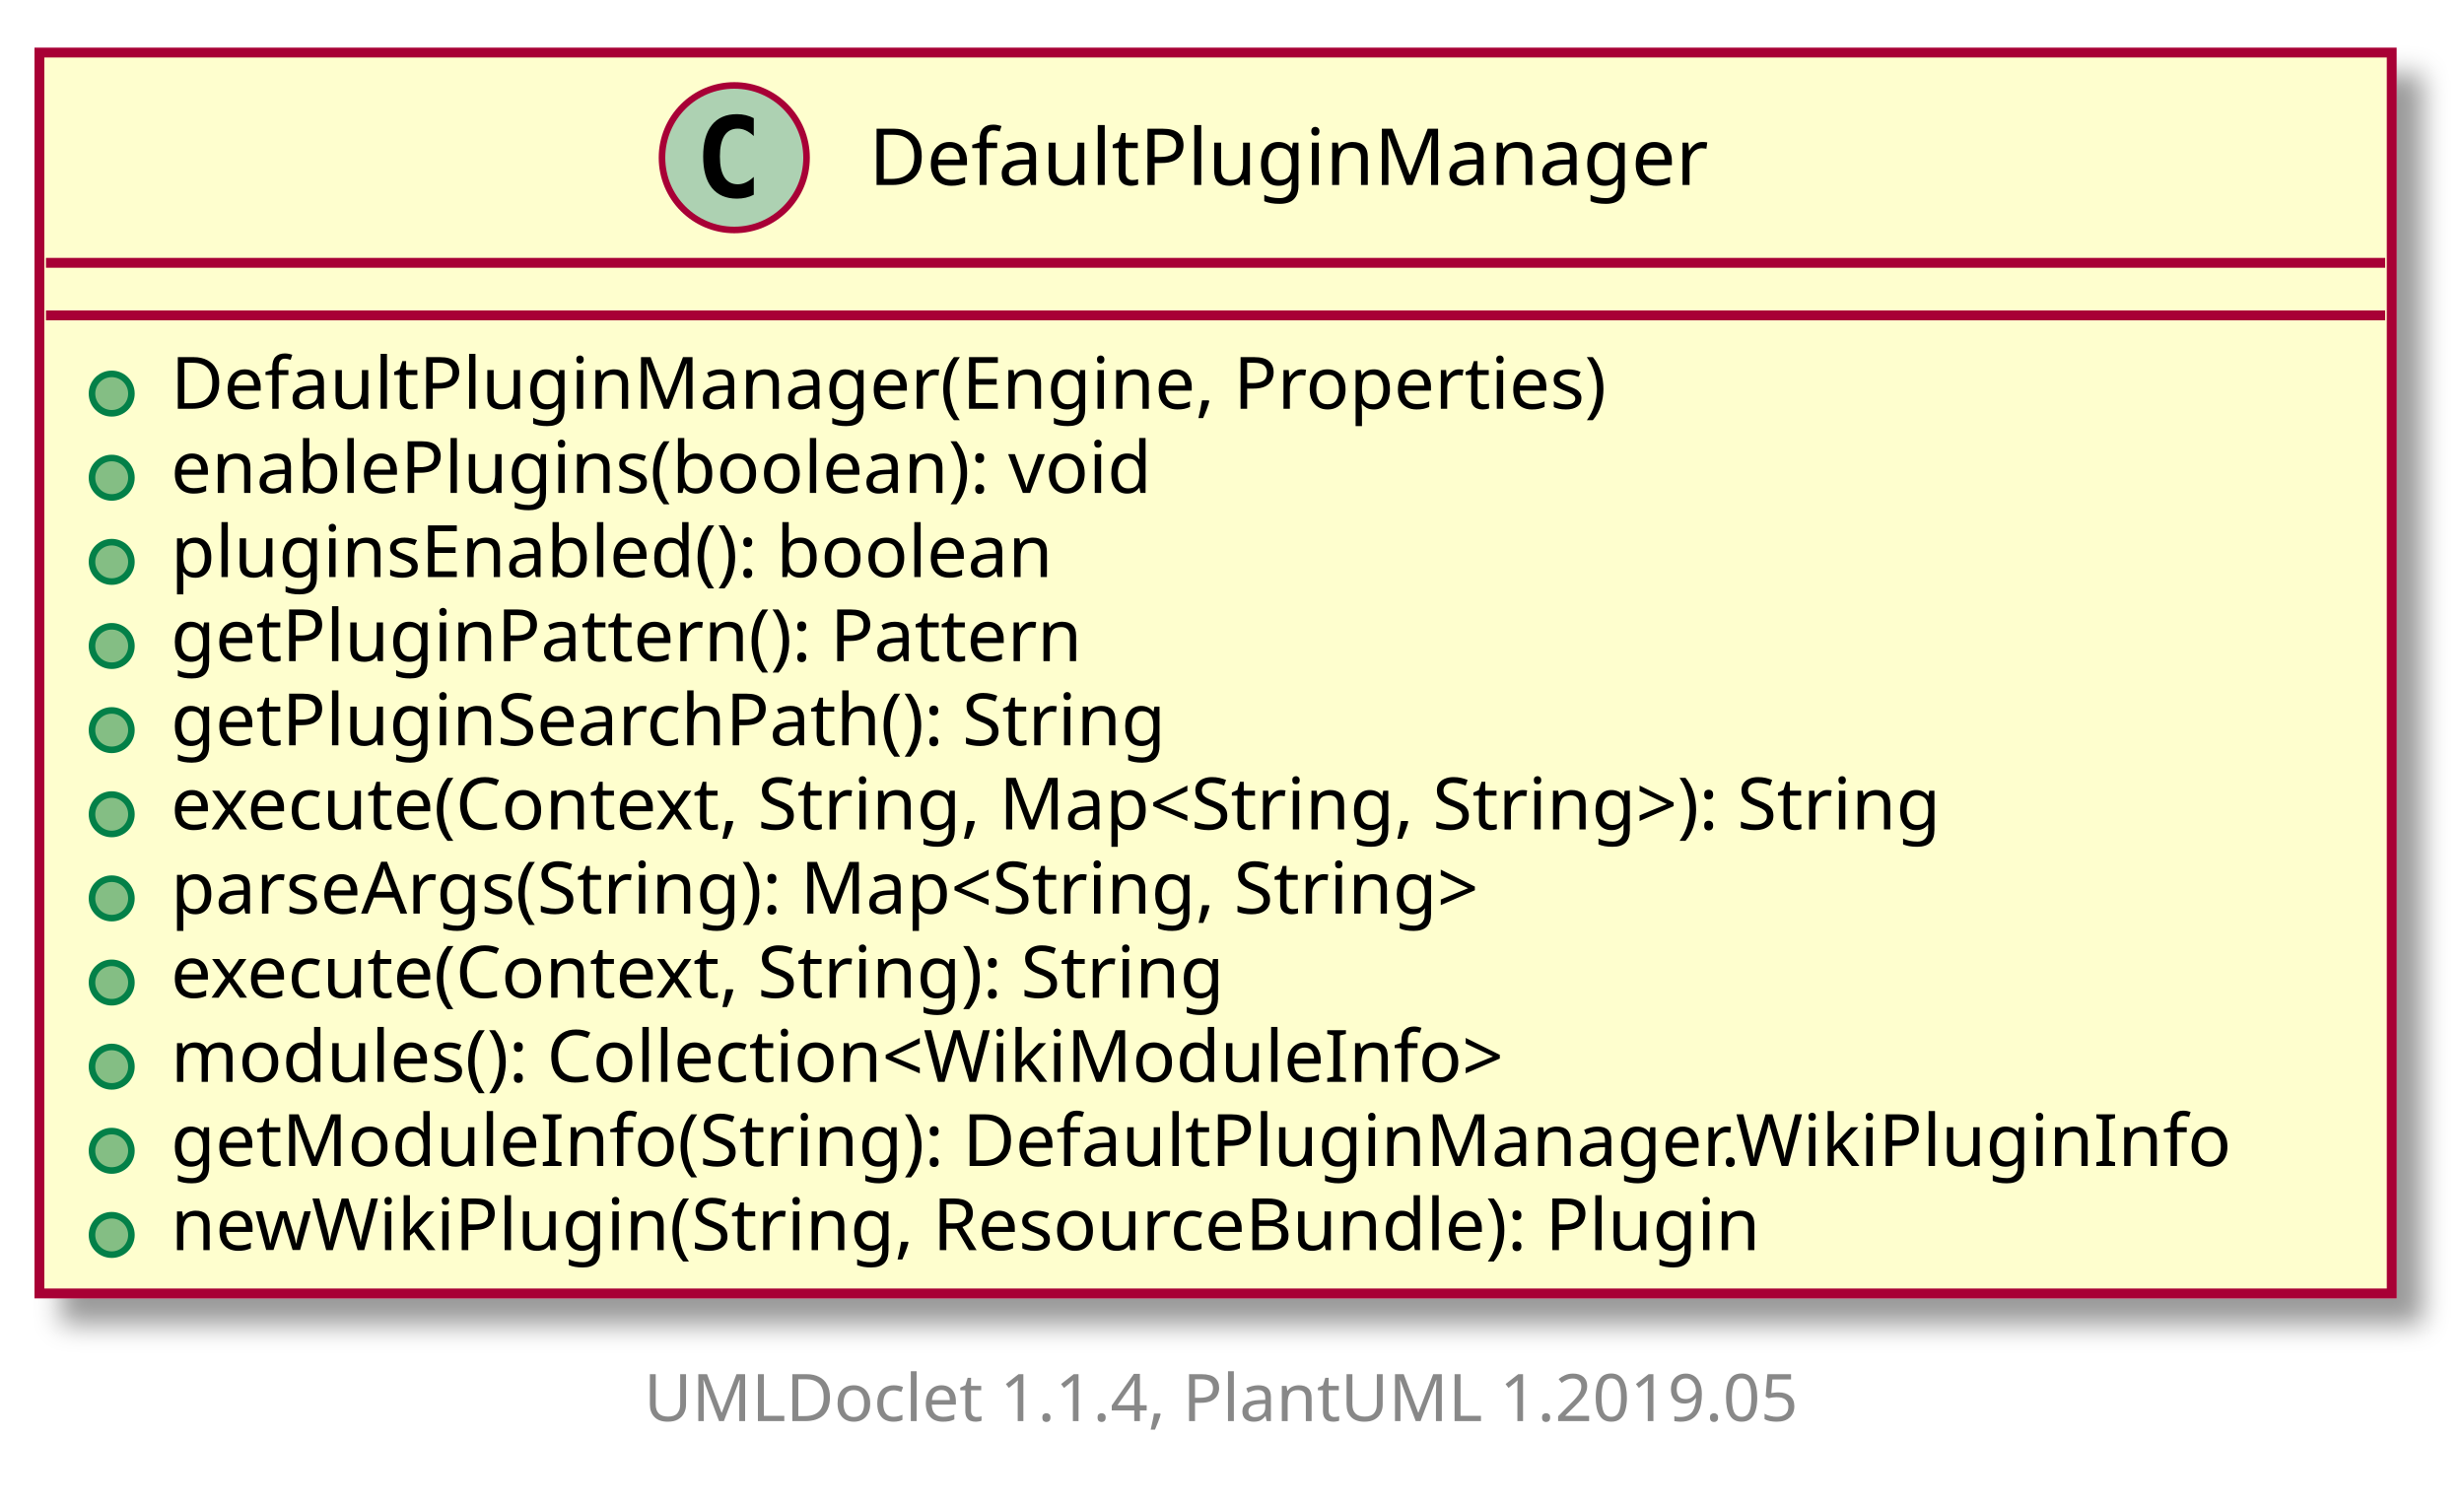
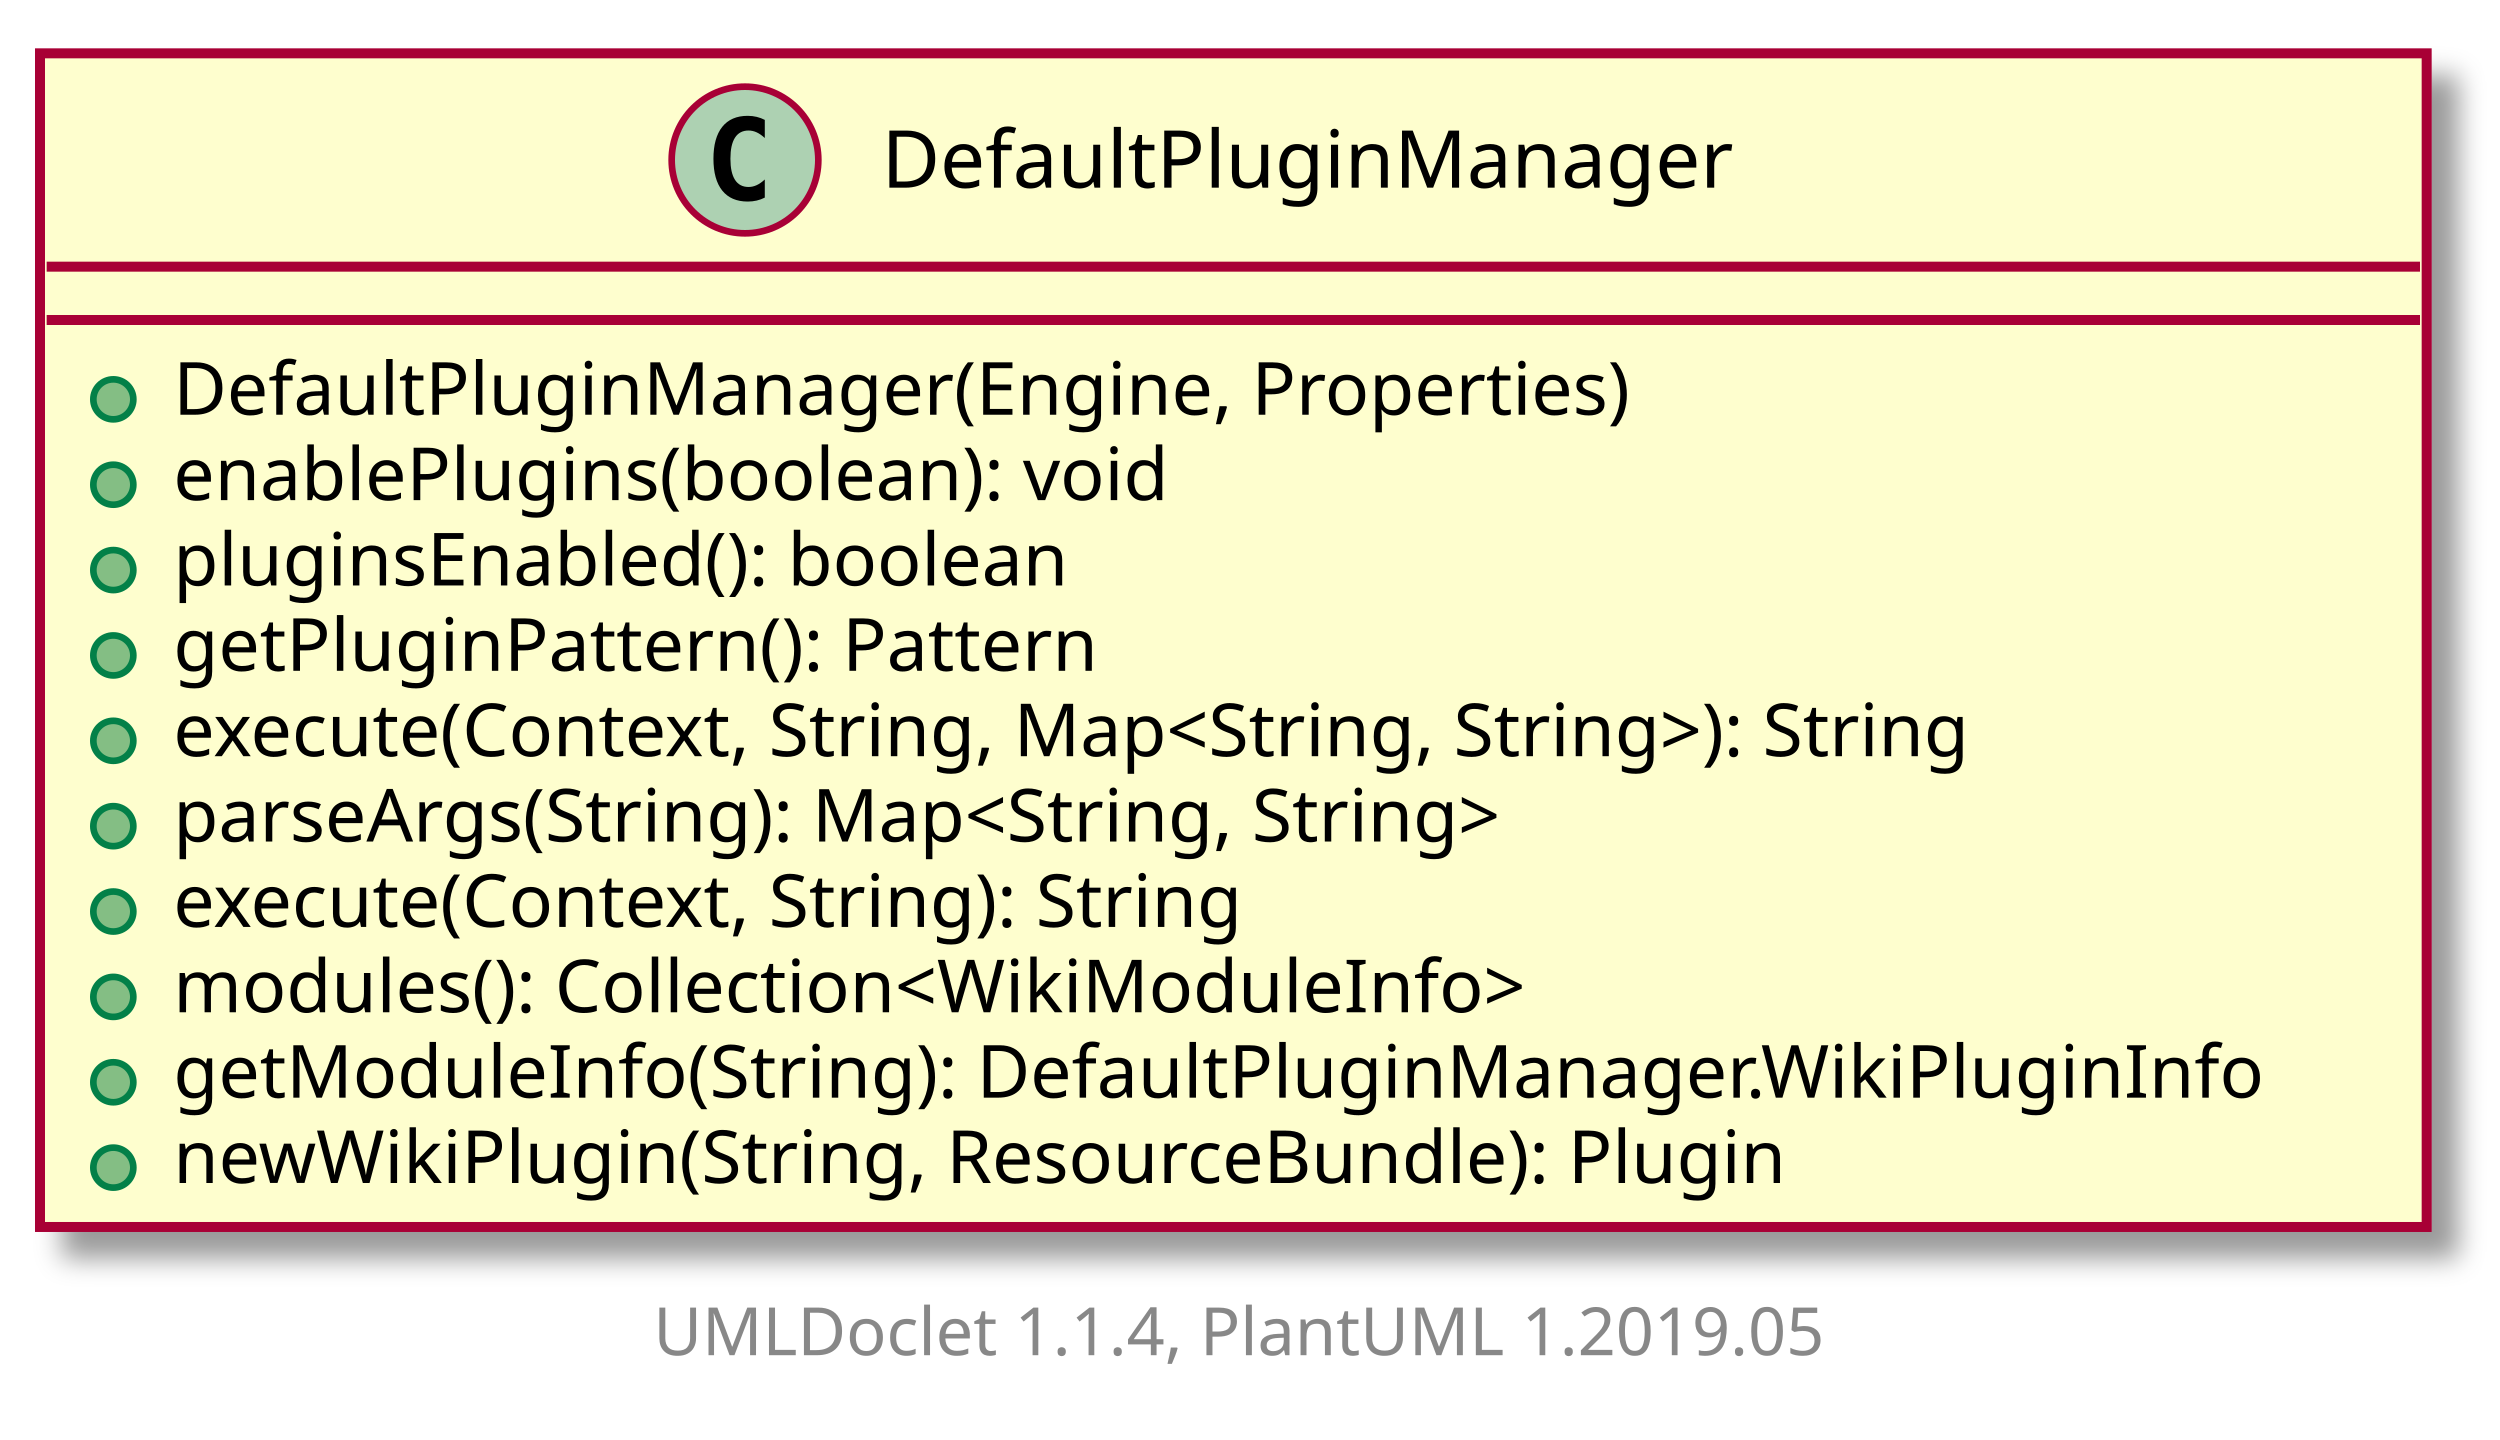
- <svg xmlns="http://www.w3.org/2000/svg" xmlns:xlink="http://www.w3.org/1999/xlink" contentScriptType="application/ecmascript" contentStyleType="text/css" height="229px" preserveAspectRatio="none" style="width:375px;height:229px;" version="1.1" viewBox="0 0 375 229" width="375px" zoomAndPan="magnify">
+ <svg xmlns="http://www.w3.org/2000/svg" xmlns:xlink="http://www.w3.org/1999/xlink" contentScriptType="application/ecmascript" contentStyleType="text/css" height="216px" preserveAspectRatio="none" style="width:375px;height:216px;" version="1.1" viewBox="0 0 375 216" width="375px" zoomAndPan="magnify">
  <defs>
-     <filter height="300%" id="f1c2ntgcnk1h84" width="300%" x="-1" y="-1">
+     <filter height="300%" id="f1fco5v0pgrnh0" width="300%" x="-1" y="-1">
      <feGaussianBlur result="blurOut" stdDeviation="2.0" />
      <feColorMatrix in="blurOut" result="blurOut2" type="matrix" values="0 0 0 0 0 0 0 0 0 0 0 0 0 0 0 0 0 0 .4 0" />
      <feOffset dx="4.0" dy="4.0" in="blurOut2" result="blurOut3" />
      <feBlend in="SourceGraphic" in2="blurOut3" mode="normal" />
    </filter>
  </defs>
  <g>
    <a href="DefaultPluginManager.html" target="_top" xlink:actuate="onRequest" xlink:show="new" xlink:title="DefaultPluginManager.html" xlink:type="simple">
-       <rect fill="#FEFECE" filter="url(#f1c2ntgcnk1h84)" height="188.852" id="DefaultPluginManager" style="stroke: #A80036; stroke-width: 1.5;" width="358" x="6" y="8" />
+       <rect fill="#FEFECE" filter="url(#f1fco5v0pgrnh0)" height="176.047" id="DefaultPluginManager" style="stroke: #A80036; stroke-width: 1.5;" width="358" x="6" y="8" />
      <ellipse cx="111.75" cy="24" fill="#ADD1B2" rx="11" ry="11" style="stroke: #A80036; stroke-width: 1.0;" />
      <path d="M114.719,29.641 Q114.141,29.938 113.5,30.086 Q112.859,30.234 112.156,30.234 Q109.656,30.234 108.336,28.586 Q107.016,26.938 107.016,23.812 Q107.016,20.688 108.336,19.031 Q109.656,17.375 112.156,17.375 Q112.859,17.375 113.508,17.531 Q114.156,17.688 114.719,17.984 L114.719,20.703 Q114.094,20.125 113.5,19.852 Q112.906,19.578 112.281,19.578 Q110.938,19.578 110.25,20.648 Q109.562,21.719 109.562,23.812 Q109.562,25.906 110.25,26.977 Q110.938,28.047 112.281,28.047 Q112.906,28.047 113.5,27.773 Q114.094,27.5 114.719,26.922 L114.719,29.641 Z " />
      <text fill="#000000" font-family="sans-serif" font-size="12" lengthAdjust="spacingAndGlyphs" textLength="138" x="132.25" y="28.154">DefaultPluginManager</text>
      <line style="stroke: #A80036; stroke-width: 1.5;" x1="7" x2="363" y1="40" y2="40" />
      <line style="stroke: #A80036; stroke-width: 1.5;" x1="7" x2="363" y1="48" y2="48" />
      <ellipse cx="17" cy="59.902" fill="#84BE84" rx="3" ry="3" style="stroke: #038048; stroke-width: 1.0;" />
      <text fill="#000000" font-family="sans-serif" font-size="11" lengthAdjust="spacingAndGlyphs" textLength="236" x="26" y="62.21">DefaultPluginManager(Engine, Properties)</text>
      <ellipse cx="17" cy="72.707" fill="#84BE84" rx="3" ry="3" style="stroke: #038048; stroke-width: 1.0;" />
      <text fill="#000000" font-family="sans-serif" font-size="11" lengthAdjust="spacingAndGlyphs" textLength="163" x="26" y="75.015">enablePlugins(boolean): void</text>
      <ellipse cx="17" cy="85.512" fill="#84BE84" rx="3" ry="3" style="stroke: #038048; stroke-width: 1.0;" />
      <text fill="#000000" font-family="sans-serif" font-size="11" lengthAdjust="spacingAndGlyphs" textLength="147" x="26" y="87.82">pluginsEnabled(): boolean</text>
      <ellipse cx="17" cy="98.316" fill="#84BE84" rx="3" ry="3" style="stroke: #038048; stroke-width: 1.0;" />
      <text fill="#000000" font-family="sans-serif" font-size="11" lengthAdjust="spacingAndGlyphs" textLength="150" x="26" y="100.624">getPluginPattern(): Pattern</text>
      <ellipse cx="17" cy="111.121" fill="#84BE84" rx="3" ry="3" style="stroke: #038048; stroke-width: 1.0;" />
-       <text fill="#000000" font-family="sans-serif" font-size="11" lengthAdjust="spacingAndGlyphs" textLength="167" x="26" y="113.429">getPluginSearchPath(): String</text>
+       <text fill="#000000" font-family="sans-serif" font-size="11" lengthAdjust="spacingAndGlyphs" textLength="304" x="26" y="113.429">execute(Context, String, Map&lt;String, String&gt;): String</text>
      <ellipse cx="17" cy="123.926" fill="#84BE84" rx="3" ry="3" style="stroke: #038048; stroke-width: 1.0;" />
-       <text fill="#000000" font-family="sans-serif" font-size="11" lengthAdjust="spacingAndGlyphs" textLength="304" x="26" y="126.234">execute(Context, String, Map&lt;String, String&gt;): String</text>
+       <text fill="#000000" font-family="sans-serif" font-size="11" lengthAdjust="spacingAndGlyphs" textLength="226" x="26" y="126.234">parseArgs(String): Map&lt;String, String&gt;</text>
      <ellipse cx="17" cy="136.731" fill="#84BE84" rx="3" ry="3" style="stroke: #038048; stroke-width: 1.0;" />
-       <text fill="#000000" font-family="sans-serif" font-size="11" lengthAdjust="spacingAndGlyphs" textLength="226" x="26" y="139.039">parseArgs(String): Map&lt;String, String&gt;</text>
+       <text fill="#000000" font-family="sans-serif" font-size="11" lengthAdjust="spacingAndGlyphs" textLength="179" x="26" y="139.039">execute(Context, String): String</text>
      <ellipse cx="17" cy="149.535" fill="#84BE84" rx="3" ry="3" style="stroke: #038048; stroke-width: 1.0;" />
-       <text fill="#000000" font-family="sans-serif" font-size="11" lengthAdjust="spacingAndGlyphs" textLength="179" x="26" y="151.843">execute(Context, String): String</text>
+       <text fill="#000000" font-family="sans-serif" font-size="11" lengthAdjust="spacingAndGlyphs" textLength="220" x="26" y="151.843">modules(): Collection&lt;WikiModuleInfo&gt;</text>
      <ellipse cx="17" cy="162.34" fill="#84BE84" rx="3" ry="3" style="stroke: #038048; stroke-width: 1.0;" />
-       <text fill="#000000" font-family="sans-serif" font-size="11" lengthAdjust="spacingAndGlyphs" textLength="220" x="26" y="164.648">modules(): Collection&lt;WikiModuleInfo&gt;</text>
+       <text fill="#000000" font-family="sans-serif" font-size="11" lengthAdjust="spacingAndGlyphs" textLength="332" x="26" y="164.648">getModuleInfo(String): DefaultPluginManager.WikiPluginInfo</text>
      <ellipse cx="17" cy="175.144" fill="#84BE84" rx="3" ry="3" style="stroke: #038048; stroke-width: 1.0;" />
-       <text fill="#000000" font-family="sans-serif" font-size="11" lengthAdjust="spacingAndGlyphs" textLength="332" x="26" y="177.453">getModuleInfo(String): DefaultPluginManager.WikiPluginInfo</text>
-       <ellipse cx="17" cy="187.949" fill="#84BE84" rx="3" ry="3" style="stroke: #038048; stroke-width: 1.0;" />
-       <text fill="#000000" font-family="sans-serif" font-size="11" lengthAdjust="spacingAndGlyphs" textLength="262" x="26" y="190.257">newWikiPlugin(String, ResourceBundle): Plugin</text>
+       <text fill="#000000" font-family="sans-serif" font-size="11" lengthAdjust="spacingAndGlyphs" textLength="262" x="26" y="177.453">newWikiPlugin(String, ResourceBundle): Plugin</text>
    </a>
-     <text fill="#888888" font-family="sans-serif" font-size="10" lengthAdjust="spacingAndGlyphs" textLength="186" x="98" y="216.282">UMLDoclet 1.1.4, PlantUML 1.2019.05</text>
+     <text fill="#888888" font-family="sans-serif" font-size="10" lengthAdjust="spacingAndGlyphs" textLength="186" x="98" y="203.282">UMLDoclet 1.1.4, PlantUML 1.2019.05</text>
  </g>
</svg>
